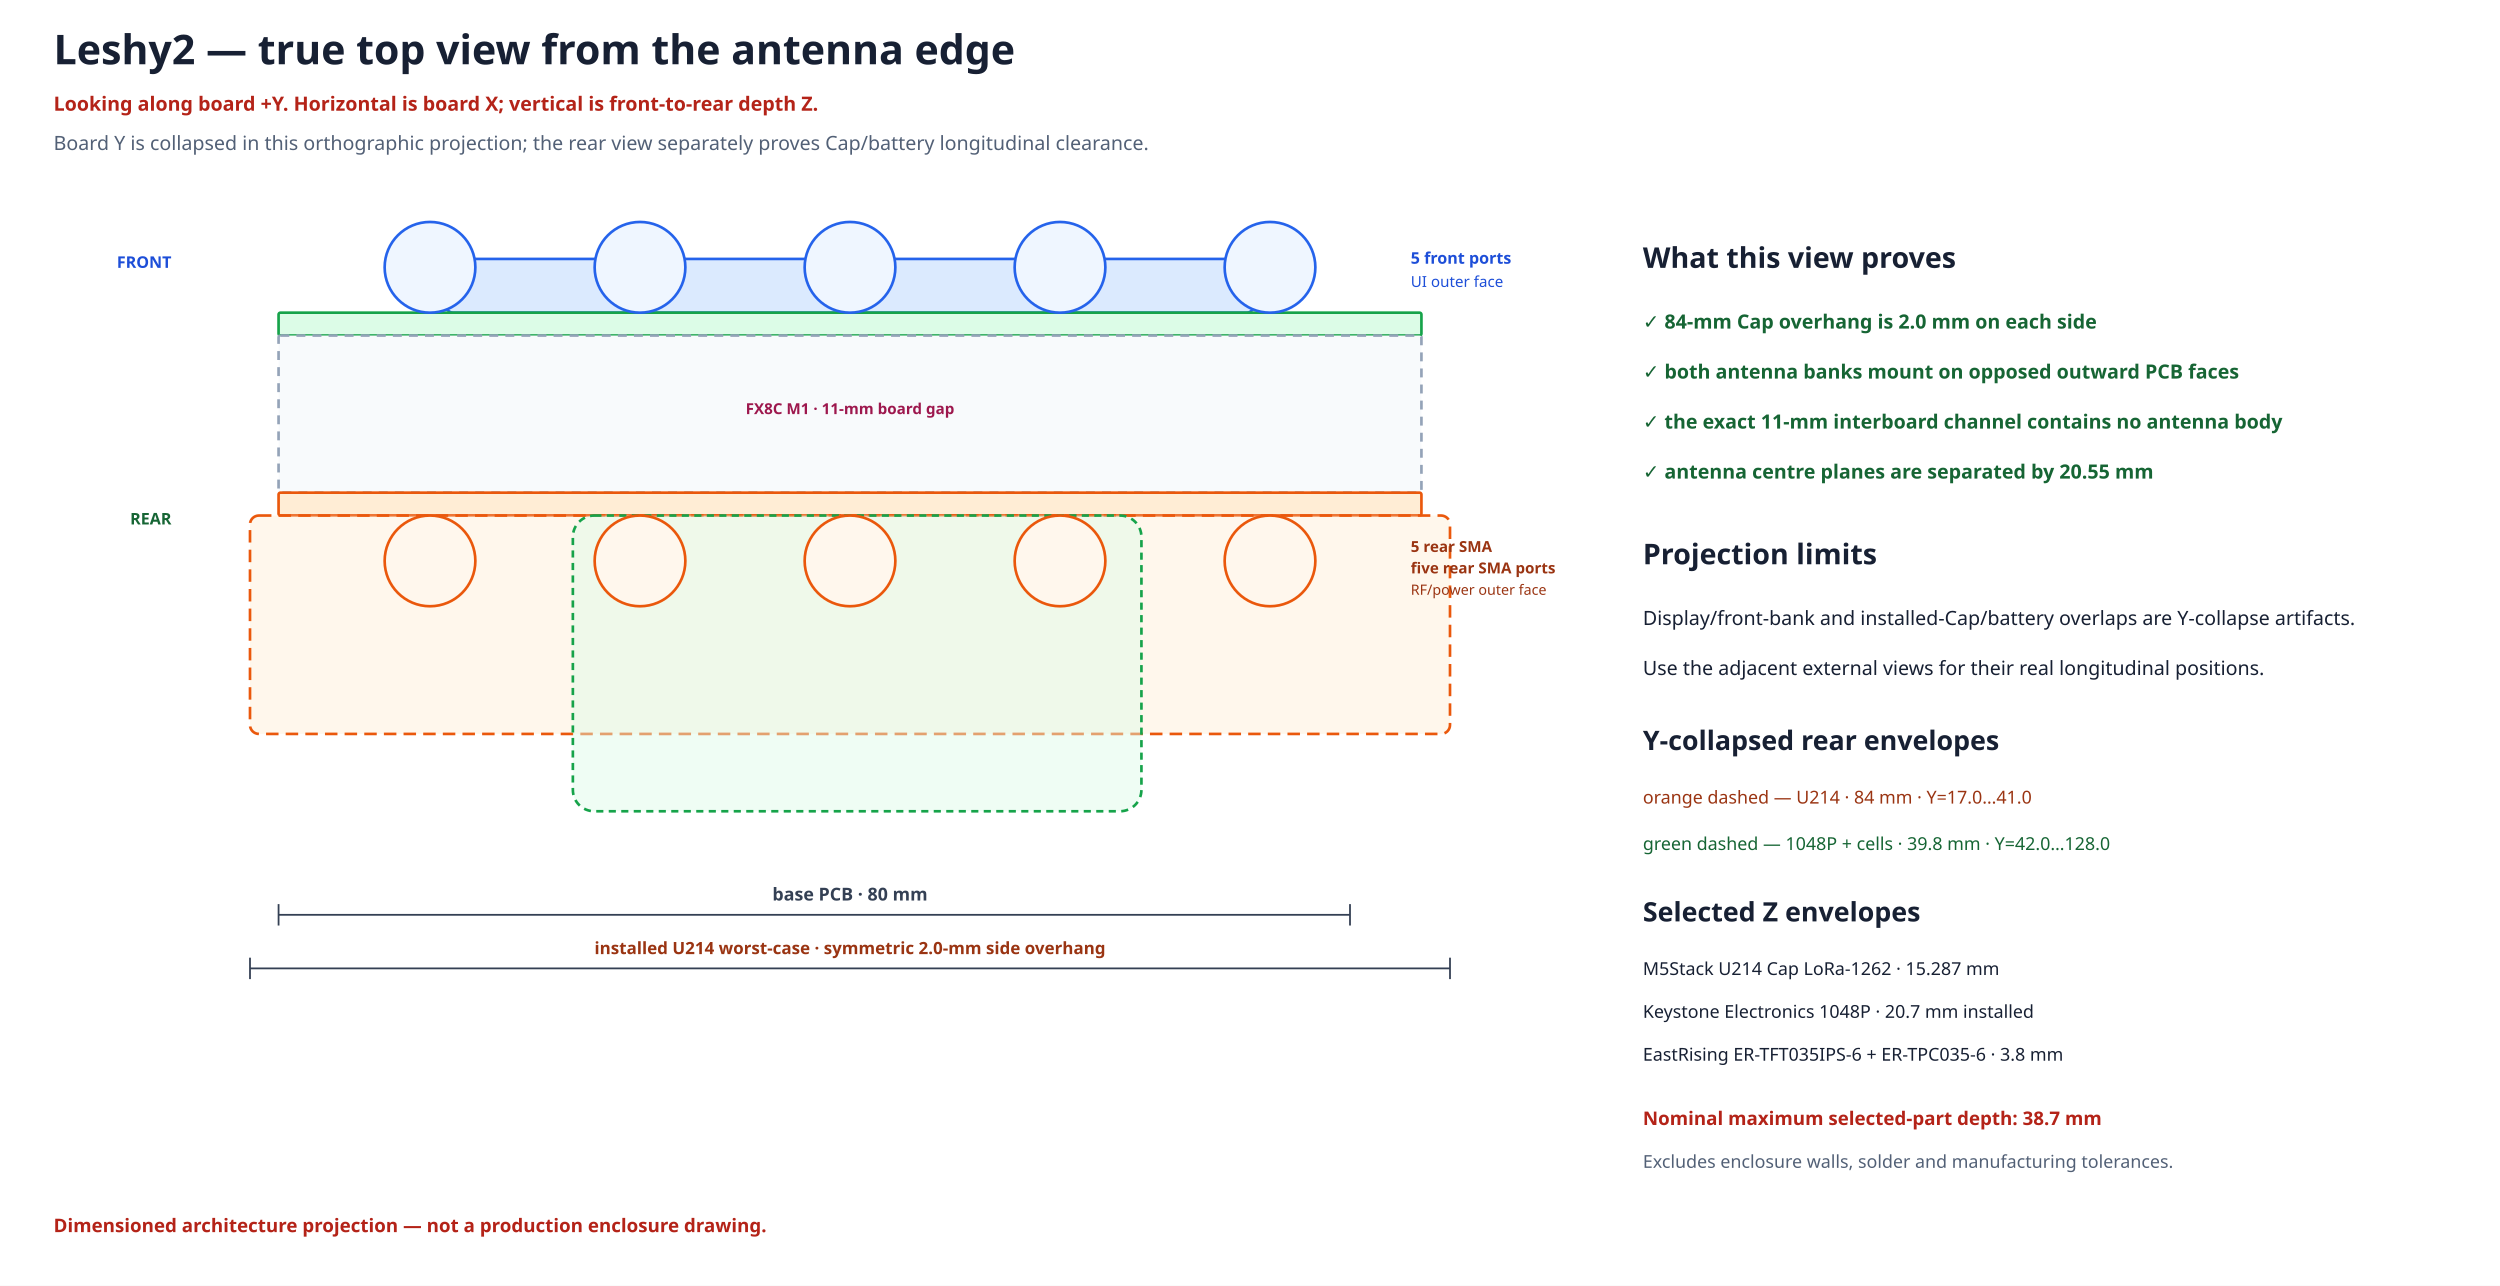
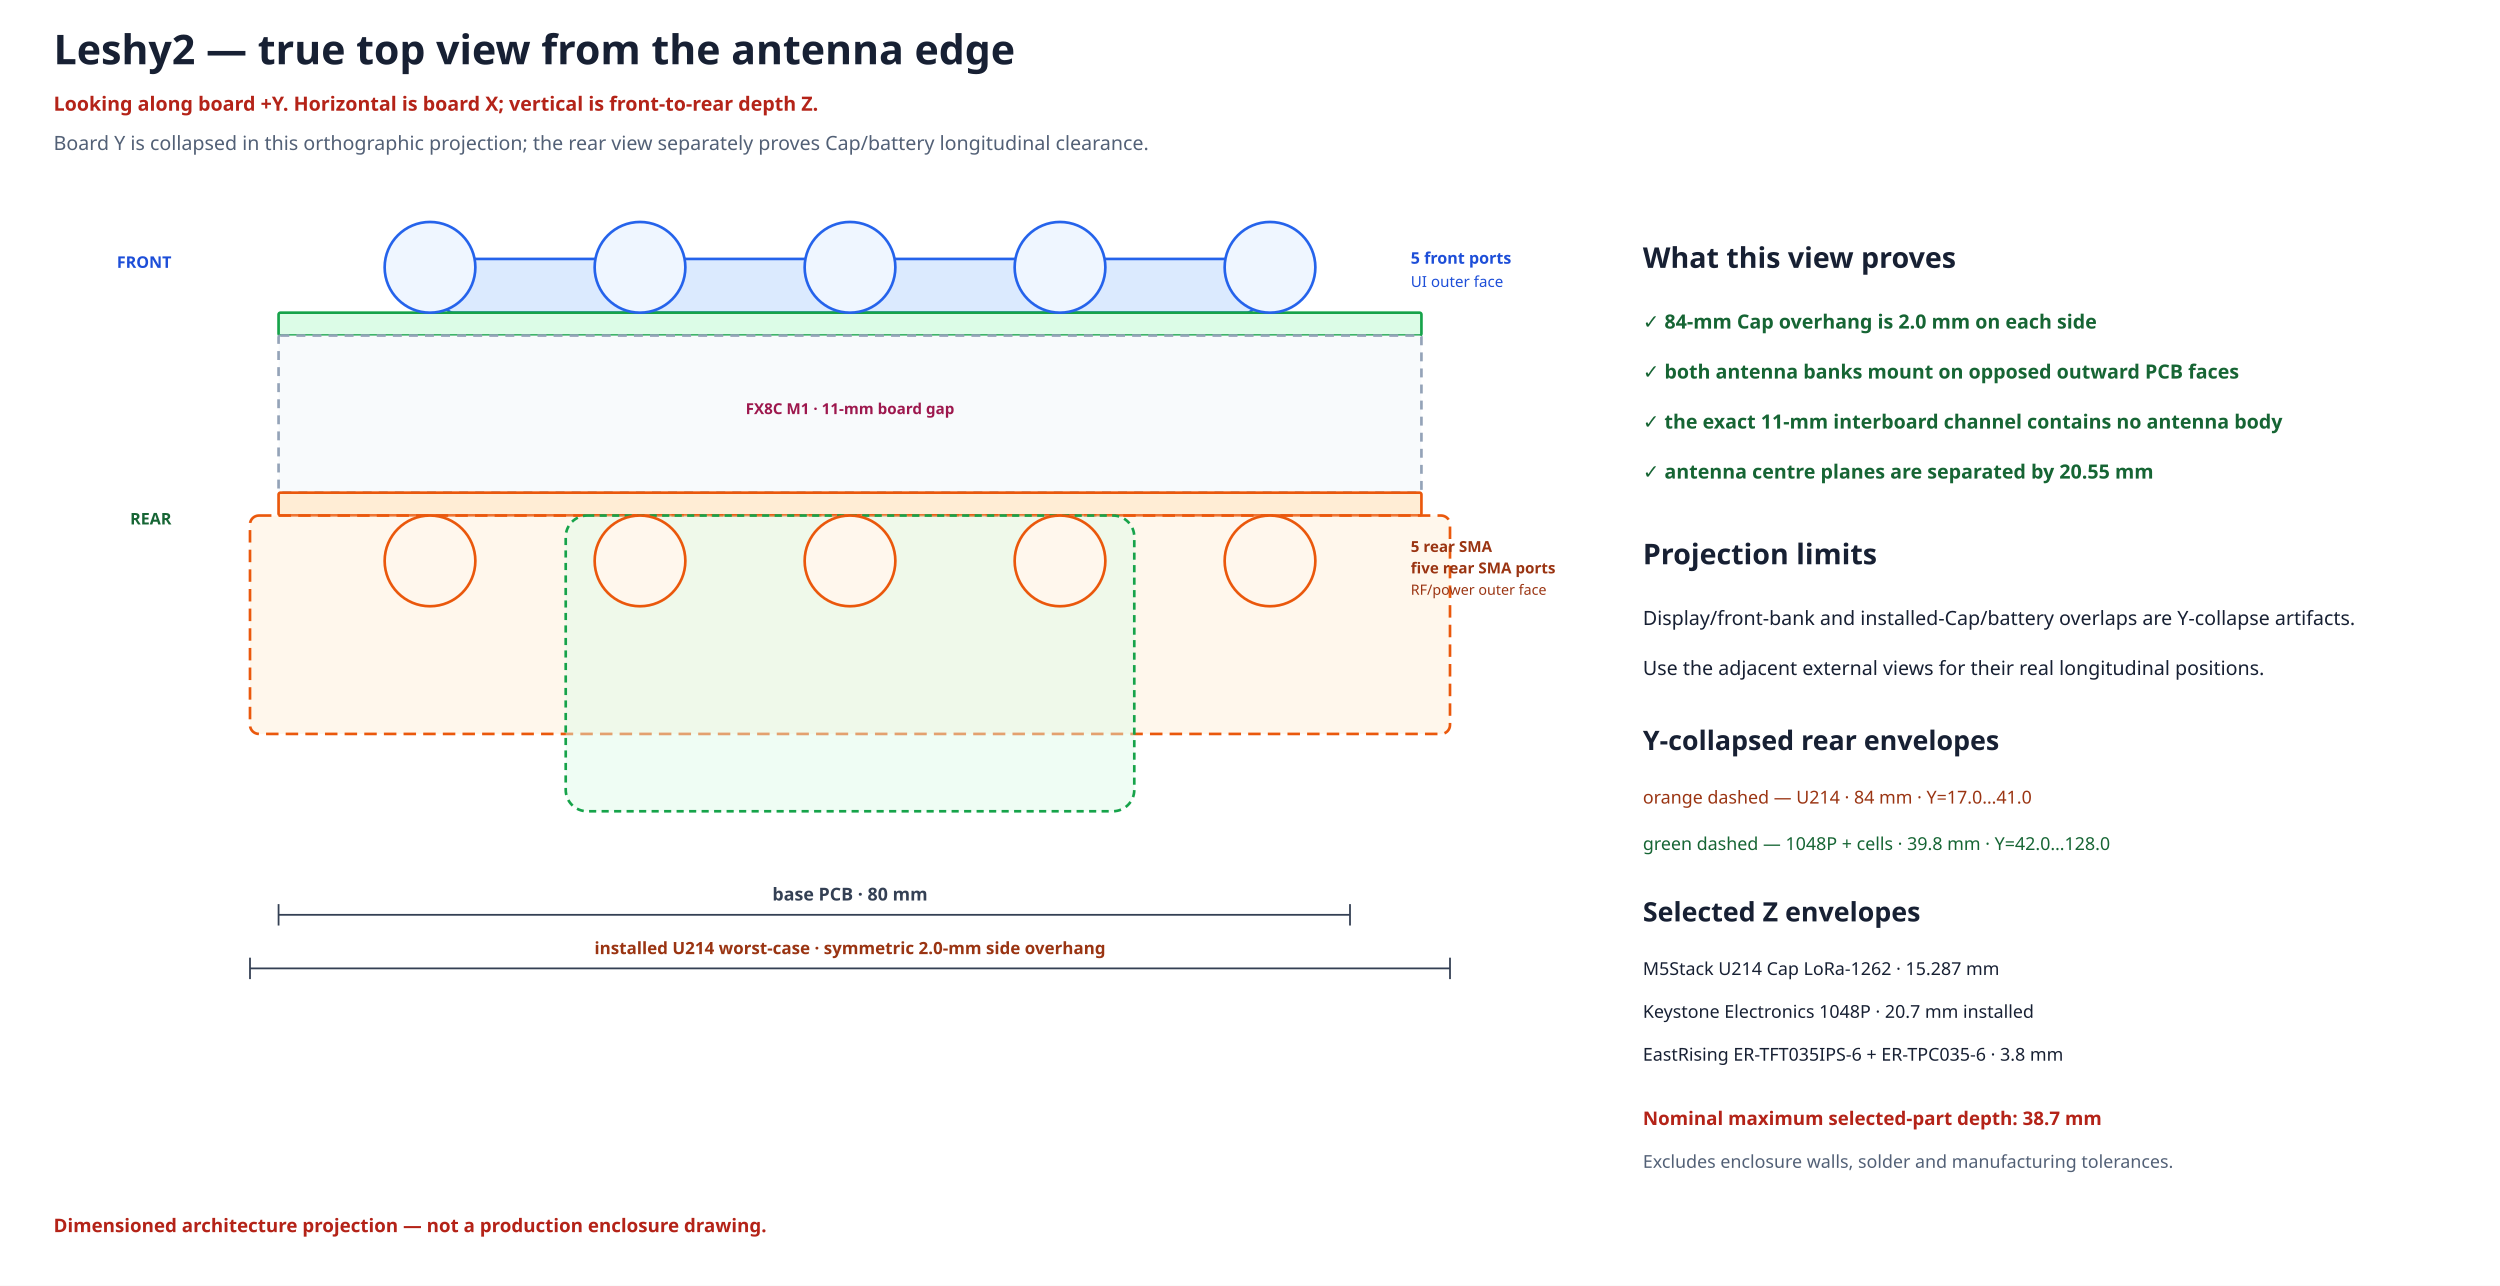
<svg xmlns="http://www.w3.org/2000/svg" width="1400" height="720" viewBox="0 0 1400 720" data-view="top-edge" data-look-direction="antenna-edge-to-bottom" data-rf-mounting="opposed-outer-faces" data-x-scale-px-per-mm="8.0" data-z-scale-px-per-mm="8.0">
  <rect width="100%" height="100%" fill="#ffffff" />
  <text x="30.0" y="36.0" font-family="sans-serif" font-size="23" font-weight="bold" text-anchor="start" fill="#172033">Leshy2 — true top view from the antenna edge</text>
  <text x="30.0" y="62.0" font-family="sans-serif" font-size="11" font-weight="bold" text-anchor="start" fill="#b42318">Looking along board +Y. Horizontal is board X; vertical is front-to-rear depth Z.</text>
  <text x="30.0" y="84.0" font-family="sans-serif" font-size="11" font-weight="normal" text-anchor="start" fill="#526076">Board Y is collapsed in this orthographic projection; the rear view separately proves Cap/battery longitudinal clearance.</text>
  <text x="96.0" y="150.0" font-family="sans-serif" font-size="9" font-weight="bold" text-anchor="end" fill="#1d4ed8">FRONT</text>
  <text x="96.0" y="293.7" font-family="sans-serif" font-size="9" font-weight="bold" text-anchor="end" fill="#166534">REAR</text>
  <rect x="249.8" y="145.0" width="452.3" height="30.1" rx="4" fill="#dbeafe" stroke="#2563eb" stroke-width="1.5" data-instance="display" />
  <rect x="156.0" y="175.1" width="640.0" height="12.8" rx="1" fill="#dcfce7" stroke="#16a34a" stroke-width="1.5" data-instance="ui-pcb" />
  <rect x="156.0" y="187.9" width="640.0" height="88.0" rx="1" fill="#f8fafc" stroke="#94a3b8" stroke-width="1.5" stroke-dasharray="5 4" data-board-gap-mm="11" data-antenna-bodies="none" />
  <rect x="156.0" y="275.9" width="640.0" height="12.8" rx="1" fill="#ffedd5" stroke="#ea580c" stroke-width="1.5" data-instance="rf-pcb" />
  <text x="476.0" y="231.9" font-family="sans-serif" font-size="8.5" font-weight="bold" text-anchor="middle" fill="#9d174d">FX8C M1 · 11-mm board gap</text>
  <g id="top-edge-rear-envelopes" data-y-collapsed="true">
    <rect x="140.0" y="288.7" width="672.0" height="122.3" rx="5" fill="#ffedd5" stroke="#ea580c" stroke-width="1.5" stroke-dasharray="7 4" fill-opacity="0.45" data-instance="u214" />
-     <rect x="320.8" y="288.7" width="318.4" height="165.6" rx="12" fill="#dcfce7" stroke="#16a34a" stroke-width="1.5" stroke-dasharray="4 3" fill-opacity="0.45" data-instance="pack-holder" />
+     <rect x="316.8" y="288.7" width="318.4" height="165.6" rx="12" fill="#dcfce7" stroke="#16a34a" stroke-width="1.5" stroke-dasharray="4 3" fill-opacity="0.45" data-instance="pack-holder" />
  </g>
  <g id="front-antenna-bank" data-count="5" data-mount-face="ui-pcb-outer">
    <ellipse cx="240.8" cy="149.7" rx="25.4" ry="25.4" fill="#eff6ff" stroke="#2563eb" stroke-width="1.5" data-path="N24-0" />
    <ellipse cx="358.4" cy="149.7" rx="25.4" ry="25.4" fill="#eff6ff" stroke="#2563eb" stroke-width="1.5" data-path="S3-2G4" />
    <ellipse cx="476.0" cy="149.7" rx="25.4" ry="25.4" fill="#eff6ff" stroke="#2563eb" stroke-width="1.5" data-path="N24-1" />
    <ellipse cx="593.6" cy="149.7" rx="25.4" ry="25.4" fill="#eff6ff" stroke="#2563eb" stroke-width="1.5" data-path="C5-2G4/5" />
    <ellipse cx="711.2" cy="149.7" rx="25.4" ry="25.4" fill="#eff6ff" stroke="#2563eb" stroke-width="1.5" data-path="N24-2" />
  </g>
  <g id="rear-antenna-bank" data-count="5" data-mount-face="rf-pcb-outer">
    <ellipse cx="240.8" cy="314.1" rx="25.4" ry="25.4" fill="#fff7ed" stroke="#ea580c" stroke-width="1.5" data-path="RX-FM/SW" />
    <ellipse cx="358.4" cy="314.1" rx="25.4" ry="25.4" fill="#fff7ed" stroke="#ea580c" stroke-width="1.5" data-path="RX-AM/LW" />
    <ellipse cx="476.0" cy="314.1" rx="25.4" ry="25.4" fill="#fff7ed" stroke="#ea580c" stroke-width="1.5" data-path="CC-SUB" />
    <ellipse cx="593.6" cy="314.1" rx="25.4" ry="25.4" fill="#fff7ed" stroke="#ea580c" stroke-width="1.5" data-path="VOICE-VHF" />
    <ellipse cx="711.2" cy="314.1" rx="25.4" ry="25.4" fill="#fff7ed" stroke="#ea580c" stroke-width="1.5" data-path="VOICE-UHF" />
  </g>
  <text x="790.0" y="147.7" font-family="sans-serif" font-size="9" font-weight="bold" text-anchor="start" fill="#1d4ed8">5 front ports</text>
  <text x="790.0" y="160.7" font-family="sans-serif" font-size="8.5" font-weight="normal" text-anchor="start" fill="#1d4ed8">UI outer face</text>
  <text x="790.0" y="309.1" font-family="sans-serif" font-size="8.5" font-weight="bold" text-anchor="start" fill="#9a3412">5 rear SMA</text>
  <text x="790.0" y="321.1" font-family="sans-serif" font-size="8.5" font-weight="bold" text-anchor="start" fill="#9a3412">five rear SMA ports</text>
  <text x="790.0" y="333.1" font-family="sans-serif" font-size="8.0" font-weight="normal" text-anchor="start" fill="#9a3412">RF/power outer face</text>
  <line x1="156.0" y1="512.3" x2="756.0" y2="512.3" stroke="#344054" />
  <line x1="156.0" y1="506.3" x2="156.0" y2="518.3" stroke="#344054" />
  <line x1="756.0" y1="506.3" x2="756.0" y2="518.3" stroke="#344054" />
  <text x="476.0" y="504.3" font-family="sans-serif" font-size="10" font-weight="bold" text-anchor="middle" fill="#344054">base PCB · 80 mm</text>
  <line x1="140.0" y1="542.3" x2="812.0" y2="542.3" stroke="#344054" />
  <line x1="140.0" y1="536.3" x2="140.0" y2="548.3" stroke="#344054" />
  <line x1="812.0" y1="536.3" x2="812.0" y2="548.3" stroke="#344054" />
  <text x="476.0" y="534.3" font-family="sans-serif" font-size="9.5" font-weight="bold" text-anchor="middle" fill="#9a3412">installed U214 worst-case · symmetric 2.0-mm side overhang</text>
  <text x="920.0" y="150.0" font-family="sans-serif" font-size="16" font-weight="bold" text-anchor="start" fill="#172033">What this view proves</text>
  <text x="920.0" y="184.0" font-family="sans-serif" font-size="11" font-weight="bold" text-anchor="start" fill="#166534">✓ 84-mm Cap overhang is 2.0 mm on each side</text>
  <text x="920.0" y="212.0" font-family="sans-serif" font-size="11" font-weight="bold" text-anchor="start" fill="#166534">✓ both antenna banks mount on opposed outward PCB faces</text>
  <text x="920.0" y="240.0" font-family="sans-serif" font-size="11" font-weight="bold" text-anchor="start" fill="#166534">✓ the exact 11-mm interboard channel contains no antenna body</text>
  <text x="920.0" y="268.0" font-family="sans-serif" font-size="11" font-weight="bold" text-anchor="start" fill="#166534">✓ antenna centre planes are separated by 20.55 mm</text>
  <text x="920.0" y="316.0" font-family="sans-serif" font-size="16" font-weight="bold" text-anchor="start" fill="#172033">Projection limits</text>
  <text x="920.0" y="350.0" font-family="sans-serif" font-size="11" font-weight="normal" text-anchor="start" fill="#172033">Display/front-bank and installed-Cap/battery overlaps are Y-collapse artifacts.</text>
  <text x="920.0" y="378.0" font-family="sans-serif" font-size="11" font-weight="normal" text-anchor="start" fill="#172033">Use the adjacent external views for their real longitudinal positions.</text>
  <text x="920.0" y="420.0" font-family="sans-serif" font-size="15" font-weight="bold" text-anchor="start" fill="#172033">Y-collapsed rear envelopes</text>
  <text x="920.0" y="450.0" font-family="sans-serif" font-size="10" font-weight="normal" text-anchor="start" fill="#9a3412">orange dashed — U214 · 84 mm · Y=17.0…41.0</text>
  <text x="920.0" y="476.0" font-family="sans-serif" font-size="10" font-weight="normal" text-anchor="start" fill="#166534">green dashed — 1048P + cells · 39.8 mm · Y=42.0…128.0</text>
  <text x="920.0" y="516.0" font-family="sans-serif" font-size="15" font-weight="bold" text-anchor="start" fill="#172033">Selected Z envelopes</text>
  <text x="920.0" y="546.0" font-family="sans-serif" font-size="10" font-weight="normal" text-anchor="start" fill="#172033">M5Stack U214 Cap LoRa-1262 · 15.287 mm</text>
  <text x="920.0" y="570.0" font-family="sans-serif" font-size="10" font-weight="normal" text-anchor="start" fill="#172033">Keystone Electronics 1048P · 20.7 mm installed</text>
  <text x="920.0" y="594.0" font-family="sans-serif" font-size="10" font-weight="normal" text-anchor="start" fill="#172033">EastRising ER-TFT035IPS-6 + ER-TPC035-6 · 3.8 mm</text>
  <text x="920.0" y="630.0" font-family="sans-serif" font-size="10.5" font-weight="bold" text-anchor="start" fill="#b42318">Nominal maximum selected-part depth: 38.7 mm</text>
  <text x="920.0" y="654.0" font-family="sans-serif" font-size="10" font-weight="normal" text-anchor="start" fill="#526076">Excludes enclosure walls, solder and manufacturing tolerances.</text>
  <text x="30.0" y="690.0" font-family="sans-serif" font-size="10.5" font-weight="bold" text-anchor="start" fill="#b42318">Dimensioned architecture projection — not a production enclosure drawing.</text>
</svg>
